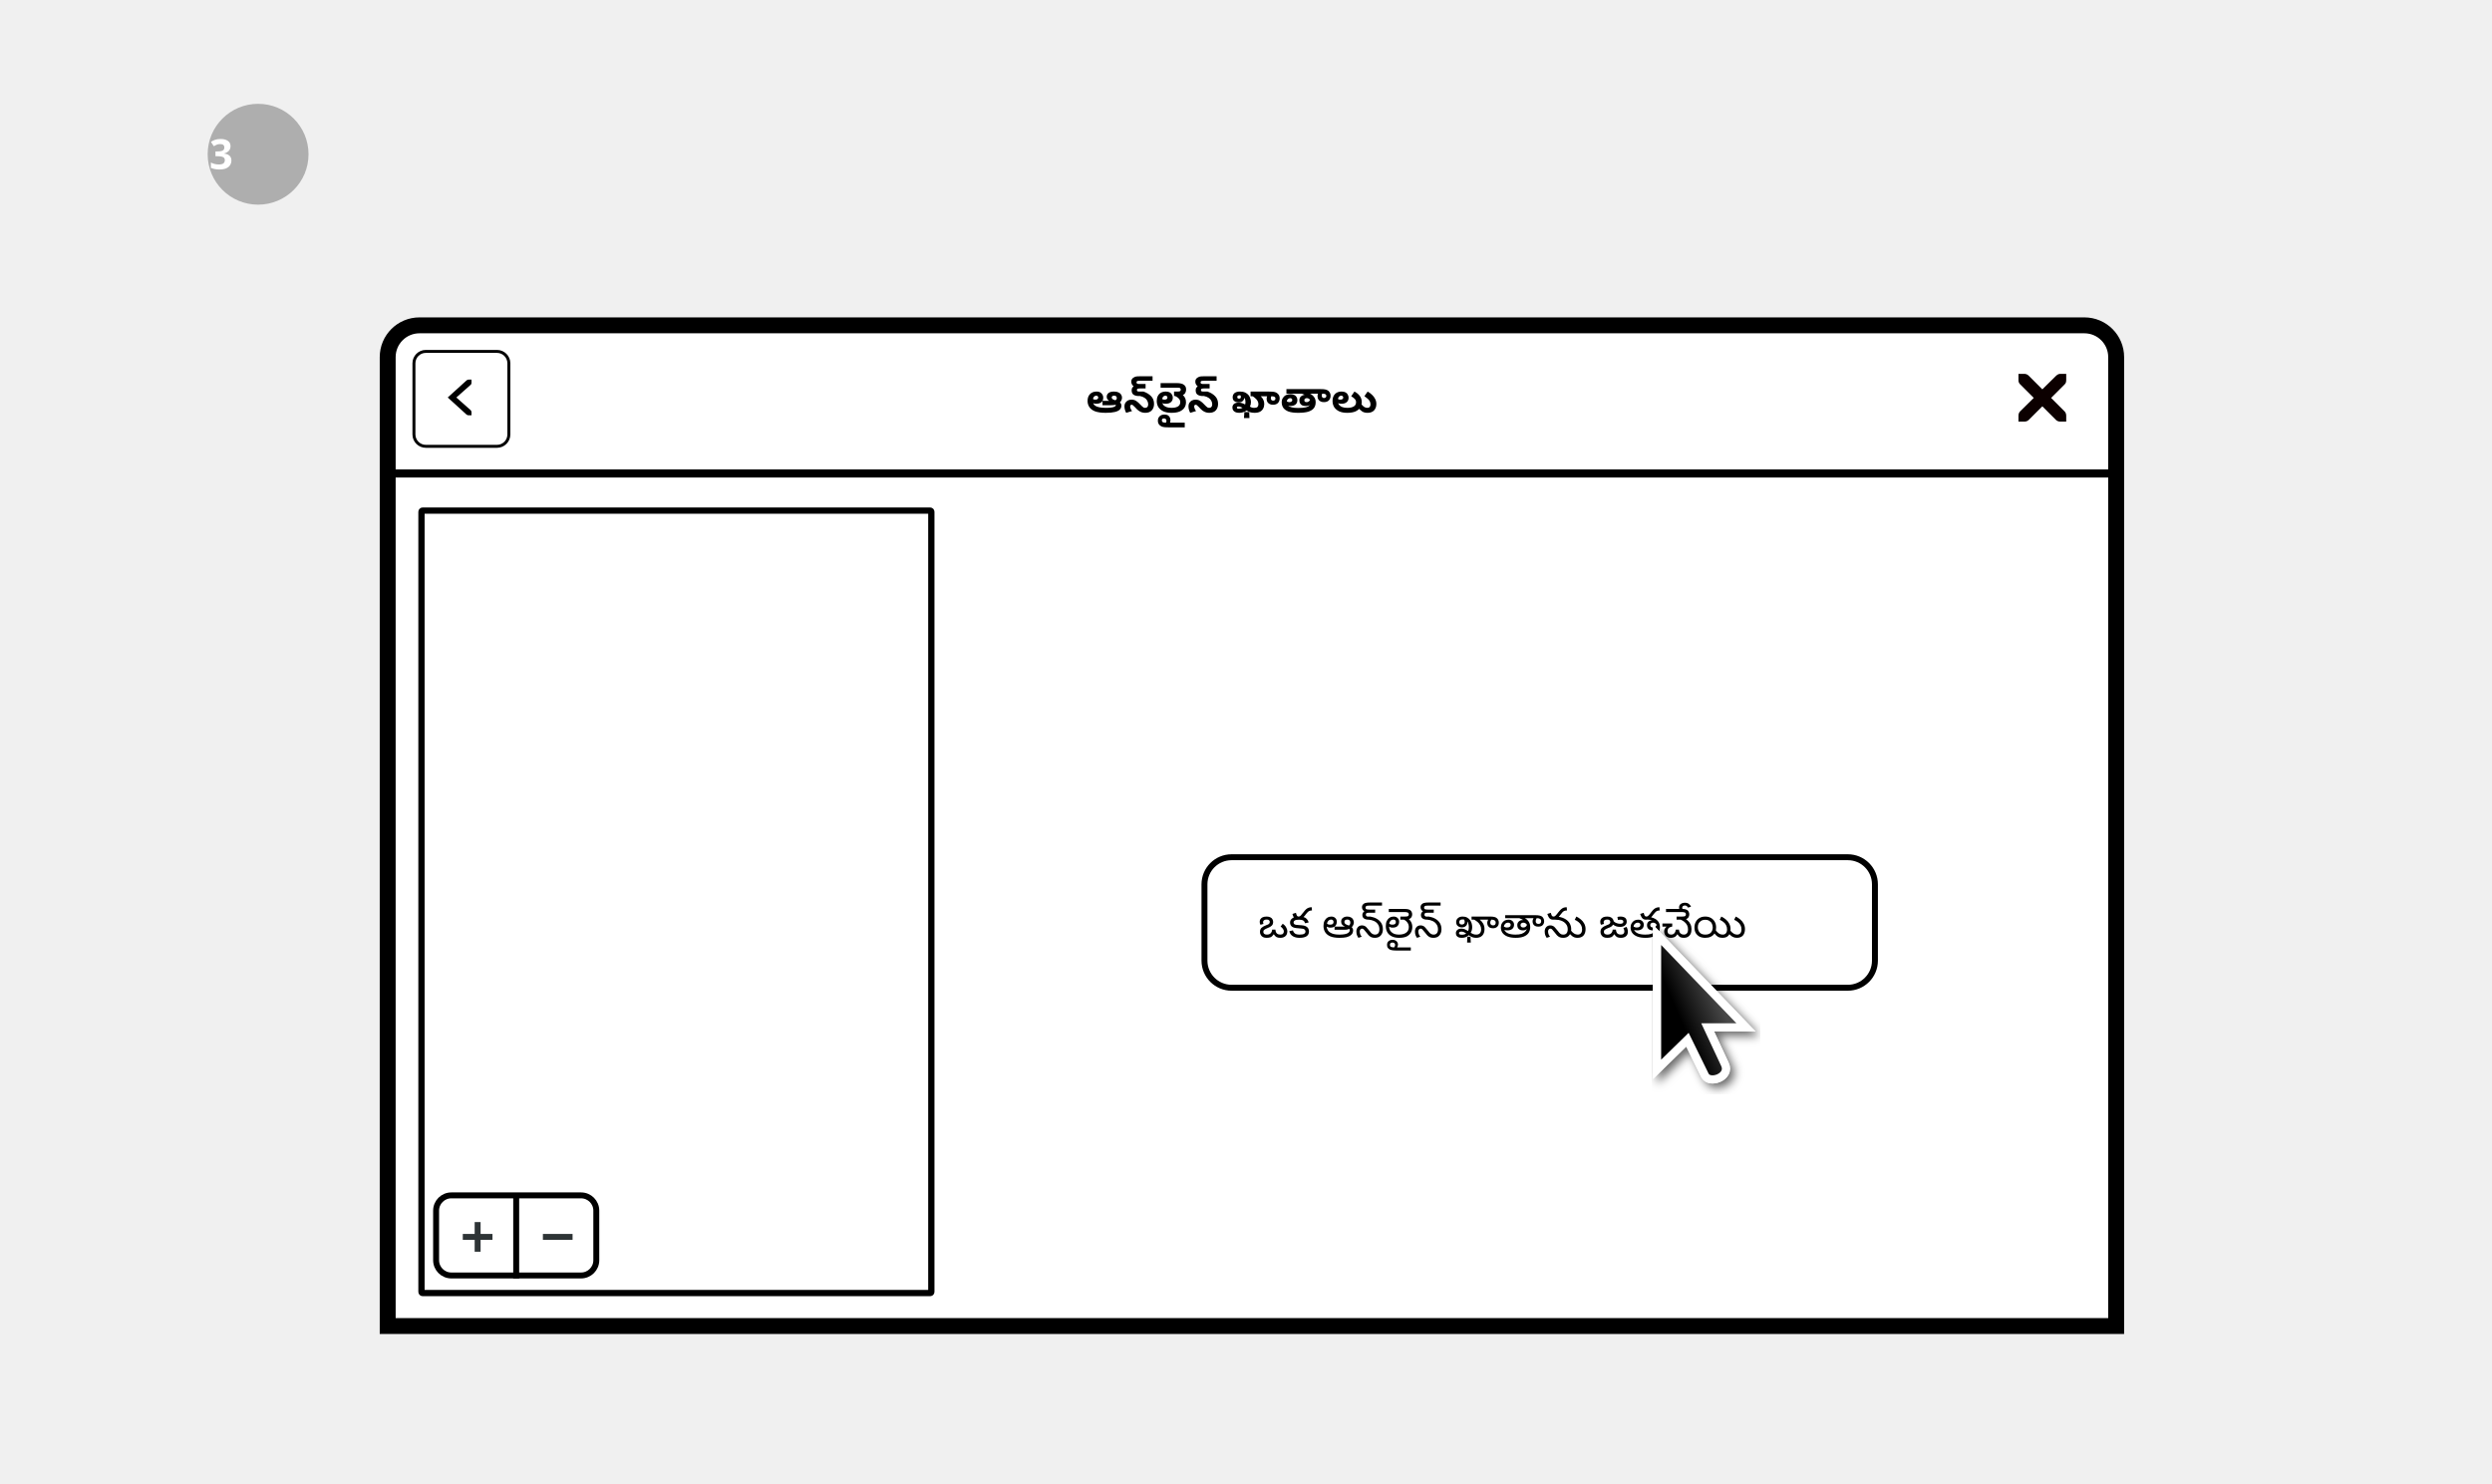
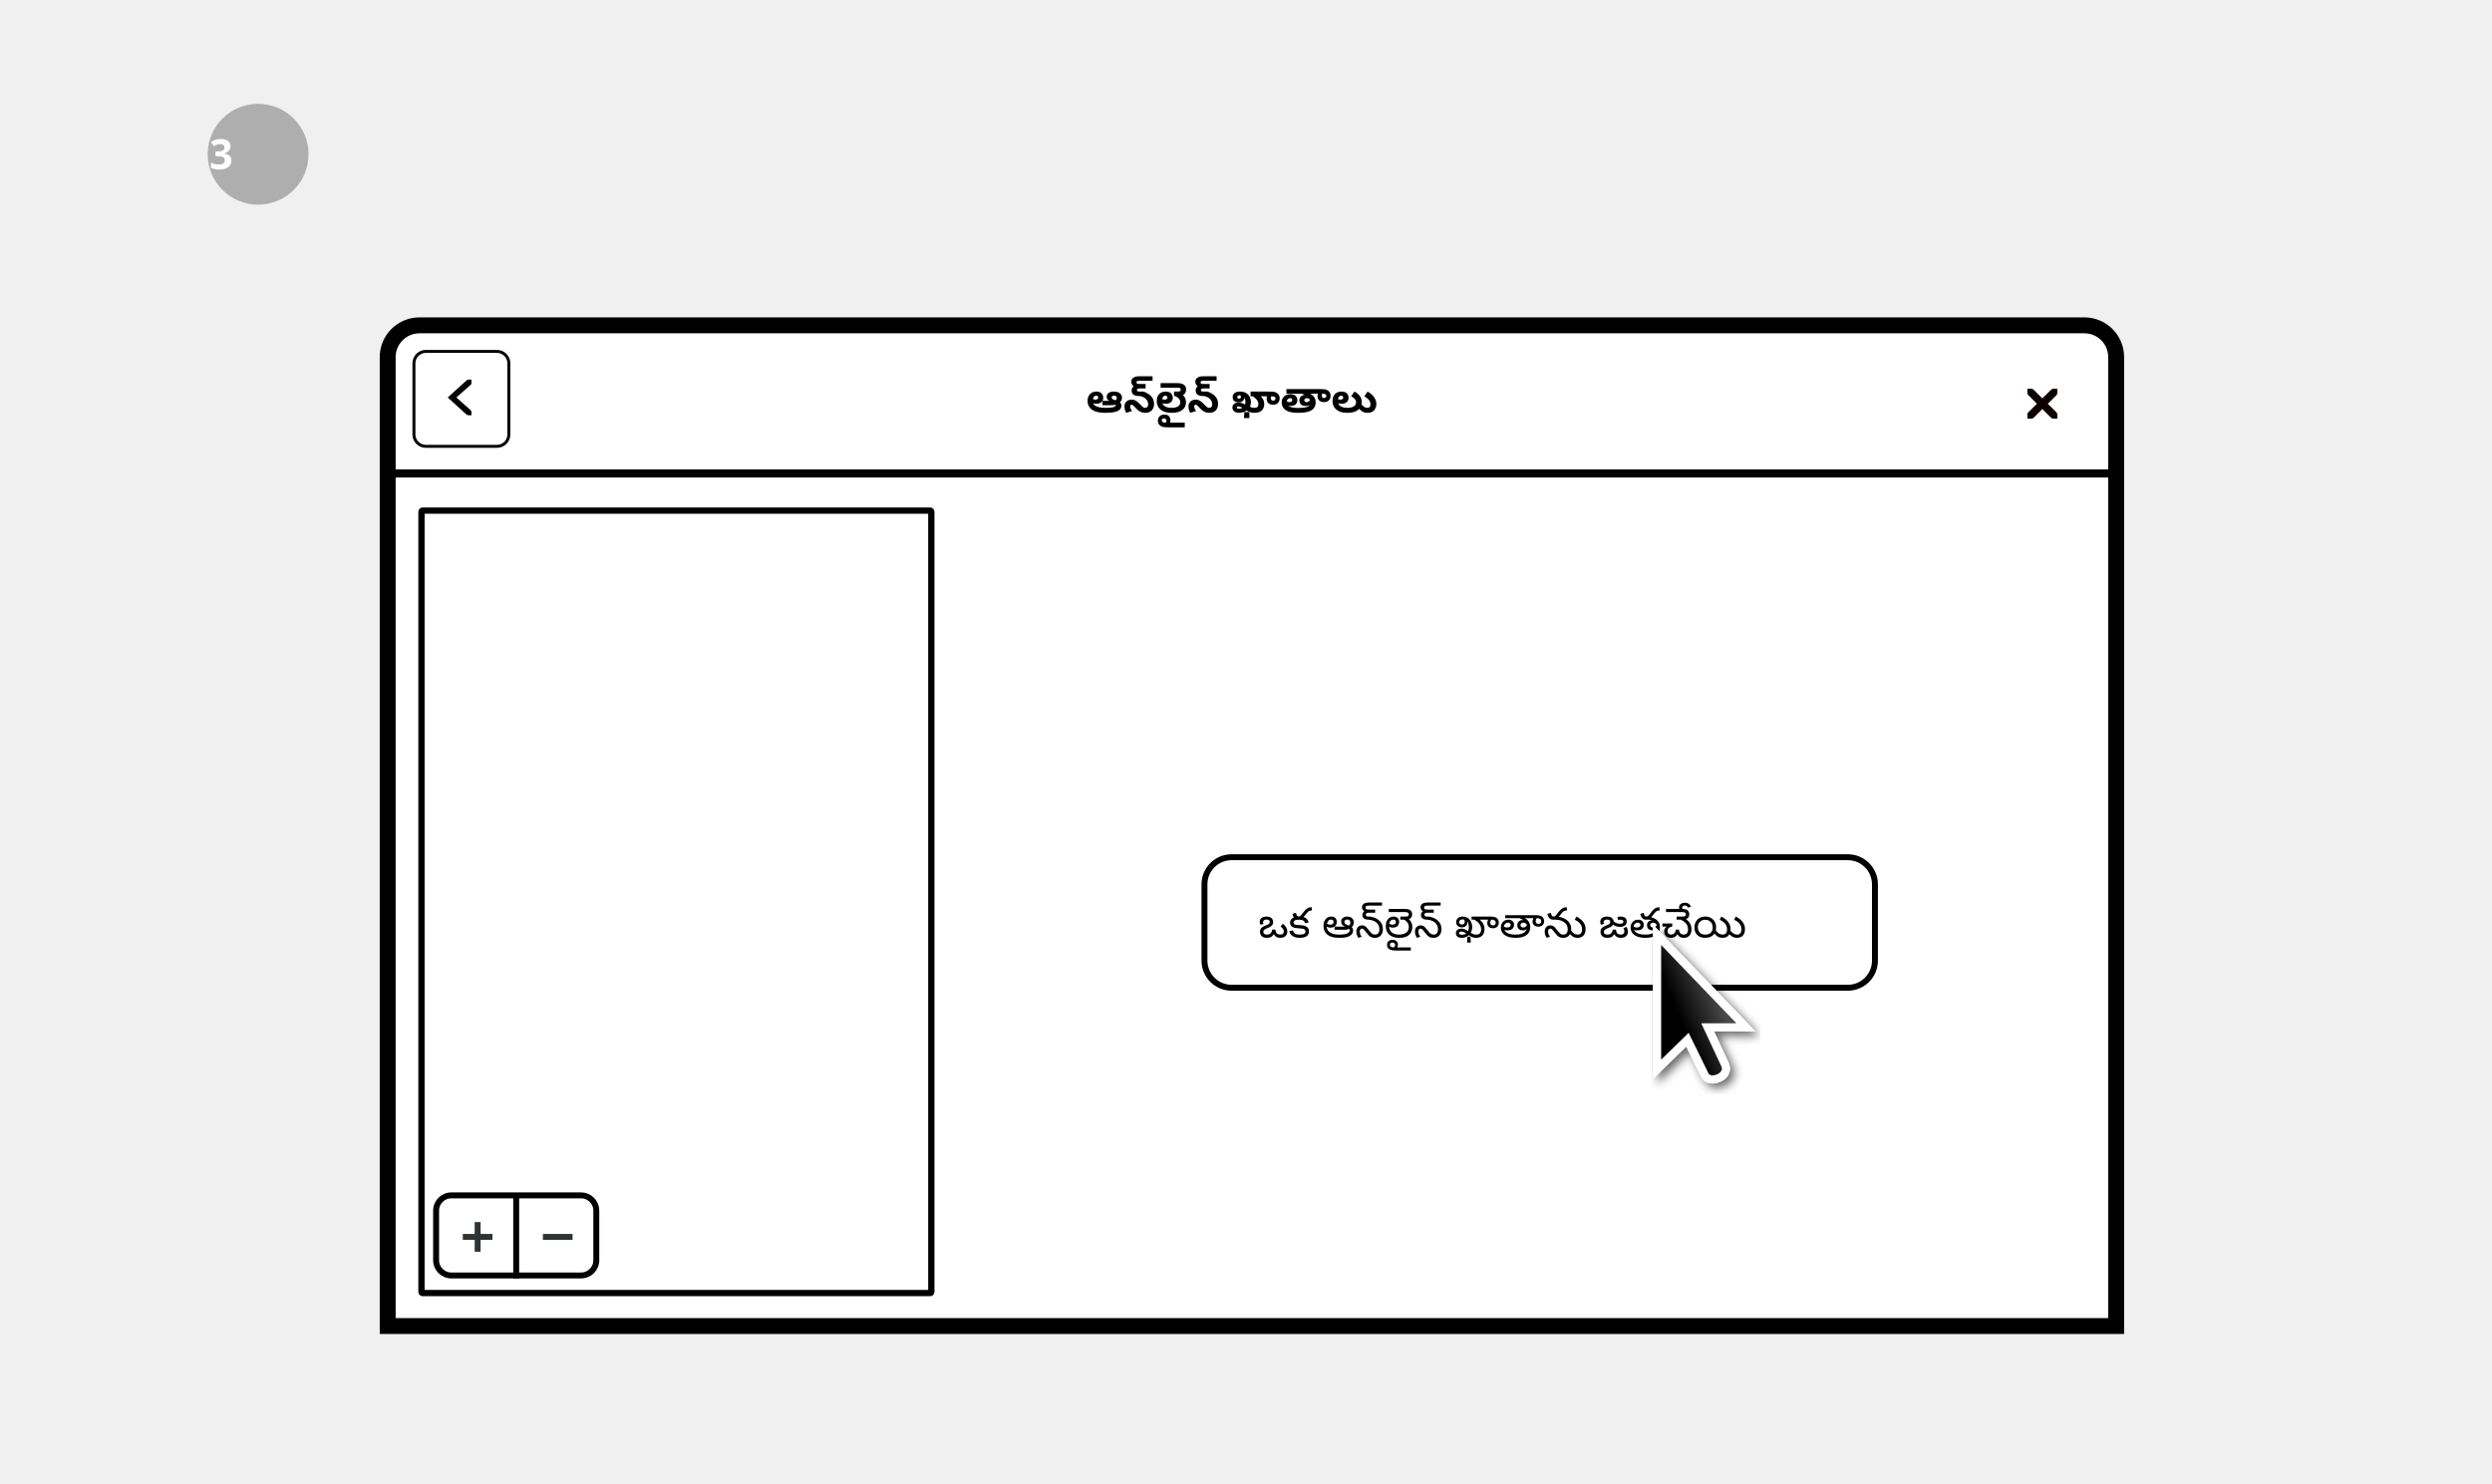
<svg xmlns="http://www.w3.org/2000/svg" xmlns:ns1="http://www.openswatchbook.org/uri/2009/osb" xmlns:xlink="http://www.w3.org/1999/xlink" height="500" id="svg10075" version="1.1" width="840">
  <defs id="defs10077">
    <linearGradient id="RHEL7" ns1:paint="gradient">
      <stop id="stop13323" offset="0" style="stop-color:#a3dbe8;stop-opacity:1;" />
      <stop id="stop13325" offset="1" style="stop-color:#a3dbe8;stop-opacity:1;" />
    </linearGradient>
    <linearGradient id="GNOME" ns1:paint="gradient">
      <stop id="stop11074" offset="0" style="stop-color:#eeedec;stop-opacity:1;" />
      <stop id="stop11076" offset="1" style="stop-color:#eeedec;stop-opacity:1" />
    </linearGradient>
    <linearGradient id="BLANK" ns1:paint="gradient">
      <stop id="stop7012" offset="0" style="stop-color:#eeedec;stop-opacity:0;" />
      <stop id="stop7014" offset="1" style="stop-color:#eeedec;stop-opacity:0" />
    </linearGradient>
    <linearGradient gradientTransform="matrix(1.183438,0,0,0.896461,5.70167,415.6038)" gradientUnits="userSpaceOnUse" id="linearGradient7064" x1="-18.338" x2="713.429" y1="490.549" y2="490.549" xlink:href="#GNOME" />
    <filter color-interpolation-filters="sRGB" height="1.131" id="filter5601" width="1.206" x="-0.103" y="-0.065">
      <feGaussianBlur id="feGaussianBlur5603" stdDeviation="0.611" />
    </filter>
    <linearGradient gradientUnits="userSpaceOnUse" id="linearGradient5885" x1="29.09" x2="33.971" y1="11.773" y2="9.709" xlink:href="#linearGradient5716" />
    <linearGradient id="linearGradient5716">
      <stop id="stop5718" offset="0" style="stop-color:#000000;stop-opacity:1;" />
      <stop id="stop5720" offset="1" style="stop-color:#484848;stop-opacity:1;" />
    </linearGradient>
    <linearGradient gradientUnits="userSpaceOnUse" id="linearGradient17441" x1="29.09" x2="33.971" y1="11.773" y2="9.709" xlink:href="#linearGradient5716" />
    <linearGradient id="linearGradient17443">
      <stop id="stop17445" offset="0" style="stop-color:#000000;stop-opacity:1;" />
      <stop id="stop17447" offset="1" style="stop-color:#484848;stop-opacity:1;" />
    </linearGradient>
    <linearGradient gradientUnits="userSpaceOnUse" id="linearGradient17453" x1="29.09" x2="33.971" y1="11.773" y2="9.709" xlink:href="#linearGradient5716" />
    <linearGradient gradientUnits="userSpaceOnUse" id="linearGradient17455" x1="29.09" x2="33.971" y1="11.773" y2="9.709" xlink:href="#linearGradient5716" />
  </defs>
  <g id="layer1" transform="translate(0,-992.3622)">
    <rect height="656" id="background" style="fill:url(#BLANK);" width="866" x="-16" y="855.362" />
  </g>
  <g id="layer2" transform="translate(0,-540)">
    <g id="g11020" transform="translate(-35,-139.3622)">
-       <path d="m 137,278 c 0,9.389 -7.611,17 -17,17 -9.389,0 -17,-7.611 -17,-17 0,-9.389 7.611,-17 17,-17 9.389,0 17,7.611 17,17 z" id="path11014" style="color:#000000;fill:#000000;fill-opacity:0.275;stroke:none;stroke-width:1.07;marker:none;visibility:visible;display:inline;overflow:visible;enable-background:accumulate" transform="translate(2,453.3622)" />
+       <path d="m 137,278 a 17,17 0 0 1 -17,17 17,17 0 0 1 -17,-17 17,17 0 0 1 17,-17 17,17 0 0 1 17,17 z" id="path11014" style="color:#000000;fill:#000000;fill-opacity:0.275;stroke:none;stroke-width:1.07;marker:none;visibility:visible;display:inline;overflow:visible;enable-background:accumulate" transform="translate(2,453.3622)" />
      <text id="text11016" style="font-size:14px;font-style:normal;font-variant:normal;font-weight:bold;font-stretch:normal;text-align:center;line-height:125%;letter-spacing:0px;word-spacing:0px;writing-mode:lr-tb;text-anchor:middle;fill:#ffffff;fill-opacity:1;stroke:none;font-family:Cantarell;-inkscape-font-specification:Cantarell Bold" x="122.293" y="736.362" xml:space="preserve">
        <tspan id="tspan11018" x="122.293" y="736.362">3</tspan>
      </text>
    </g>
    <g id="g4890" style="display:inline" transform="matrix(2.683333,0,0,2.683333,-1275.51,-1072.854)">
      <path d="m 528.047,641.939 209.13,0 c 2.216,0 4,1.784 4,4 l 0,121.727 -4,0 -209.13,0 -4,0 0,-121.727 c 0,-2.216 1.784,-4 4,-4 z" id="path5430" style="fill:#ffffff;fill-opacity:1;stroke:#000000;stroke-width:2;stroke-miterlimit:4;stroke-opacity:1" />
      <path d="m 524.598,660.548 c 212.461,0 216.298,0 216.298,0" id="path5361" style="fill:none;stroke:#000000;stroke-width:1.015;stroke-linecap:butt;stroke-linejoin:miter;stroke-miterlimit:4;stroke-opacity:1;stroke-dasharray:none" />
-       <g id="g5363" style="fill:#0c0000;fill-opacity:1" transform="matrix(0.7499781,0,0,0.7499781,725.9032,645.0342)">
-         <g id="g5365" style="fill:#0c0000;fill-opacity:1;display:inline" transform="translate(-60,-518)" />
+       <g id="g5363" style="fill:#0c0000;fill-opacity:1" transform="matrix(0.4705848,0,0,0.4705848,728.1379,648.0146)">
+         <g id="g5365" style="display:inline;fill:#0c0000;fill-opacity:1" transform="translate(-60,-518)" />
        <g id="g5367" style="fill:#0c0000;fill-opacity:1" transform="translate(-60,-518)" />
        <g id="g5369" style="fill:#0c0000;fill-opacity:1" transform="translate(-60,-518)" />
        <g id="g5371" style="fill:#0c0000;fill-opacity:1" transform="translate(-60,-518)">
-           <g id="g5373" style="fill:#0c0000;fill-opacity:1;display:inline" transform="translate(19,-242)">
-             <path d="m 45,764 1,0 c 0.01,-1.2e-4 0.021,-4.6e-4 0.031,0 0.255,0.011 0.51,0.129 0.688,0.312 L 49,766.594 51.312,764.312 C 51.578,764.082 51.759,764.007 52,764 l 1,0 0,1 c 0,0.286 -0.034,0.551 -0.25,0.75 l -2.281,2.281 2.25,2.25 C 52.907,770.469 53,770.735 53,771 l 0,1 -1,0 c -0.265,-10e-6 -0.531,-0.093 -0.719,-0.281 L 49,769.438 46.719,771.719 C 46.531,771.907 46.265,772 46,772 l -1,0 0,-1 c -3e-6,-0.265 0.093,-0.531 0.281,-0.719 l 2.281,-2.25 L 45.281,765.75 C 45.071,765.555 44.978,765.281 45,765 l 0,-1 z" id="path5375" style="font-size:xx-small;font-style:normal;font-variant:normal;font-weight:normal;font-stretch:normal;text-indent:0;text-align:start;text-decoration:none;line-height:normal;letter-spacing:normal;word-spacing:normal;text-transform:none;direction:ltr;block-progression:tb;writing-mode:lr-tb;text-anchor:start;color:#bebebe;fill:#0c0000;fill-opacity:1;fill-rule:nonzero;stroke:none;stroke-width:1.781;marker:none;visibility:visible;display:inline;overflow:visible;enable-background:new;font-family:Andale Mono;-inkscape-font-specification:Andale Mono" />
+           <g id="g5373" style="display:inline;fill:#0c0000;fill-opacity:1" transform="translate(19,-242)">
+             <path d="m 45,764 1,0 c 0.01,-1.2e-4 0.021,-4.6e-4 0.031,0 0.255,0.011 0.51,0.129 0.688,0.312 L 49,766.594 51.312,764.312 C 51.578,764.082 51.759,764.007 52,764 l 1,0 0,1 c 0,0.286 -0.034,0.551 -0.25,0.75 l -2.281,2.281 2.25,2.25 C 52.907,770.469 53,770.735 53,771 l 0,1 -1,0 c -0.265,-10e-6 -0.531,-0.093 -0.719,-0.281 L 49,769.438 46.719,771.719 C 46.531,771.907 46.265,772 46,772 l -1,0 0,-1 c -3e-6,-0.265 0.093,-0.531 0.281,-0.719 l 2.281,-2.25 L 45.281,765.75 C 45.071,765.555 44.978,765.281 45,765 l 0,-1 z" id="path5375" style="color:#bebebe;font-style:normal;font-variant:normal;font-weight:normal;font-stretch:normal;font-size:xx-small;line-height:normal;font-family:'Andale Mono';-inkscape-font-specification:'Andale Mono';text-indent:0;text-align:start;text-decoration:none;text-decoration-line:none;letter-spacing:normal;word-spacing:normal;text-transform:none;direction:ltr;block-progression:tb;writing-mode:lr-tb;text-anchor:start;display:inline;overflow:visible;visibility:visible;fill:#0c0000;fill-opacity:1;fill-rule:nonzero;stroke:none;stroke-width:1.781;marker:none;enable-background:new" />
          </g>
        </g>
        <g id="g5377" style="fill:#0c0000;fill-opacity:1" transform="translate(-60,-518)" />
        <g id="g5379" style="fill:#0c0000;fill-opacity:1" transform="translate(-60,-518)" />
        <g id="g5381" style="fill:#0c0000;fill-opacity:1" transform="translate(-60,-518)" />
      </g>
      <rect height="98.306" id="rect12010" rx="0.143" ry="0.158" style="color:#000000;fill:none;stroke:#000000;stroke-width:0.788;stroke-opacity:1;marker:none;visibility:visible;display:inline;overflow:visible;enable-background:accumulate" width="64.046" x="528.291" y="665.216" />
      <text id="text12012" style="font-size:5.217px;font-style:normal;font-variant:normal;font-weight:bold;font-stretch:normal;text-align:center;line-height:125%;letter-spacing:0px;word-spacing:0px;writing-mode:lr-tb;text-anchor:middle;fill:#000000;fill-opacity:1;stroke:none;font-family:Cantarell;-inkscape-font-specification:Cantarell Bold" x="634.848" y="652.865" xml:space="preserve">
        <tspan id="tspan12014" x="634.848" y="652.865">ఆన్‌లైన్ ఖాతాలు</tspan>
      </text>
      <rect height="16.398" id="rect17494" rx="3.405" ry="3.405" style="color:#000000;fill:none;stroke:#000000;stroke-width:0.745;stroke-linecap:square;stroke-linejoin:miter;stroke-miterlimit:4;stroke-opacity:1;stroke-dasharray:none;stroke-dashoffset:0;marker:none;visibility:visible;display:inline;overflow:visible;enable-background:accumulate" width="84.224" x="626.65" y="708.765" />
      <text id="text17496" style="font-size:5.217px;font-style:normal;font-variant:normal;font-weight:normal;font-stretch:normal;text-align:center;line-height:125%;letter-spacing:0px;word-spacing:0px;writing-mode:lr-tb;text-anchor:middle;fill:#000000;fill-opacity:1;stroke:none;font-family:Cantarell;-inkscape-font-specification:Cantarell" x="668.813" y="718.828" xml:space="preserve">
        <tspan id="tspan17498" x="668.813" y="718.828">ఒక ఆన్‌లైన్ ఖాతాను జతచేయి</tspan>
      </text>
      <g id="default-pointer-c" style="display:inline" transform="matrix(1.028173,0,0,1.028173,656.1496,716.1309)">
        <path d="m 27.135,2.848 0,16.44 3.712,-3.624 2.121,4.331 c 0.52,1.171 3.221,0.23 2.453,-1.337 l -2.099,-4.497 4.685,0 L 27.135,2.848 z" id="path5567" style="opacity:0.6;color:#000000;fill:#000000;fill-opacity:1;fill-rule:nonzero;stroke:#000000;stroke-width:1;stroke-linecap:butt;stroke-linejoin:miter;stroke-miterlimit:10;stroke-opacity:1;stroke-dasharray:none;stroke-dashoffset:0;marker:none;visibility:visible;display:block;overflow:visible;filter:url(#filter5601);enable-background:accumulate" />
        <path d="m 26.605,2.318 0,16.44 3.712,-3.624 2.121,4.331 c 0.52,1.171 3.221,0.23 2.453,-1.337 l -2.099,-4.497 4.685,0 L 26.605,2.318 z" id="path5565" style="color:#000000;fill:url(#linearGradient17453);fill-opacity:1;fill-rule:nonzero;stroke:#ffffff;stroke-width:1;stroke-linecap:butt;stroke-linejoin:miter;stroke-miterlimit:10;stroke-opacity:1;stroke-dasharray:none;stroke-dashoffset:0;marker:none;visibility:visible;display:block;overflow:visible;enable-background:accumulate" />
        <path d="m 26.605,2.318 0,16.44 3.712,-3.624 2.121,4.331 c 0.52,1.171 3.221,0.23 2.453,-1.337 l -2.099,-4.497 4.685,0 L 26.605,2.318 z" id="path6242" style="color:#000000;fill:url(#linearGradient17455);fill-opacity:1;fill-rule:nonzero;stroke:#ffffff;stroke-width:1;stroke-linecap:butt;stroke-linejoin:miter;stroke-miterlimit:10;stroke-opacity:1;stroke-dasharray:none;stroke-dashoffset:0;marker:none;visibility:visible;display:block;overflow:visible;enable-background:accumulate" />
      </g>
      <rect height="10.062" id="rect17500" rx="1.914" ry="1.914" style="color:#000000;fill:none;stroke:#000000;stroke-width:0.745;stroke-linecap:square;stroke-linejoin:miter;stroke-miterlimit:4;stroke-opacity:1;stroke-dasharray:none;stroke-dashoffset:0;marker:none;visibility:visible;display:inline;overflow:visible;enable-background:accumulate" width="20.124" x="530.128" y="751.25" />
      <path d="m 540.19,751.529 0,9.783" id="path17502" style="color:#000000;fill:none;stroke:#000000;stroke-width:0.745;stroke-linecap:square;stroke-linejoin:miter;stroke-miterlimit:4;stroke-opacity:1;stroke-dasharray:none;stroke-dashoffset:0;marker:none;visibility:visible;display:inline;overflow:visible;enable-background:accumulate" />
      <g id="g31978" style="display:inline" transform="matrix(0.3726708,0,0,0.3726708,534.9727,650.6288)">
        <rect height="16" id="rect31980" style="color:#bebebe;fill:none;stroke:none;stroke-width:1;marker:none;visibility:visible;display:inline;overflow:visible" width="16" x="20" y="276" />
        <rect height="2" id="rect31984" style="color:#bebebe;fill:#2e3436;fill-opacity:1;stroke:none;stroke-width:1;marker:none;visibility:visible;display:inline;overflow:visible" width="10" x="23" y="283" />
      </g>
      <g id="g31988" style="display:inline" transform="matrix(0.3726708,0,0,0.3726708,524.9106,650.6288)">
        <rect height="16" id="rect31990" style="color:#bebebe;fill:none;stroke:none;stroke-width:1;marker:none;visibility:visible;display:inline;overflow:visible" width="16" x="20" y="276" />
        <path d="m -174,512 0,4 -4,0 0,2 4,0 0,4 2,0 0,-4 4,0 0,-2 -4,0 0,-4 -2,0 z" id="rect31992" style="color:#bebebe;fill:#2e3436;fill-opacity:1;stroke:none;stroke-width:1;marker:none;visibility:visible;display:inline;overflow:visible" transform="translate(201,-233)" />
      </g>
      <g id="g4705" style="display:inline" transform="matrix(0.3726708,0,0,0.3726708,492.8318,454.9682)">
        <rect height="16" id="rect10837-5-8-1" style="color:#bebebe;fill:none;stroke:none;stroke-width:1;marker:none;visibility:visible;display:inline;overflow:visible;enable-background:new" transform="scale(-1,1)" width="16" x="-116" y="518" />
        <path d="m 112.014,520 -1,0 c -0.01,-1.2e-4 -0.021,-4.6e-4 -0.031,0 -0.255,0.011 -0.51,0.129 -0.688,0.312 l -6.298,5.719 6.298,5.719 c 0.188,0.188 0.453,0.281 0.719,0.281 l 1,0 0,-1 c 0,-0.265 -0.093,-0.531 -0.281,-0.719 l -4.829,-4.281 4.829,-4.281 c 0.211,-0.195 0.303,-0.469 0.281,-0.75 z" id="path10839-9-9-5" style="font-size:medium;font-style:normal;font-variant:normal;font-weight:normal;font-stretch:normal;text-indent:0;text-align:start;text-decoration:none;line-height:normal;letter-spacing:normal;word-spacing:normal;text-transform:none;direction:ltr;block-progression:tb;writing-mode:lr-tb;text-anchor:start;color:#bebebe;fill:#000000;fill-opacity:1;fill-rule:nonzero;stroke:none;stroke-width:1.781;marker:none;visibility:visible;display:inline;overflow:visible;enable-background:new;font-family:Andale Mono;-inkscape-font-specification:Andale Mono" />
      </g>
      <rect height="11.925" id="rect15386" rx="1.491" ry="1.491" style="color:#000000;fill:none;stroke:#000000;stroke-width:0.373;stroke-miterlimit:4;stroke-opacity:1;stroke-dasharray:none;marker:none;visibility:visible;display:inline;overflow:visible;enable-background:accumulate" width="11.925" x="527.344" y="645.214" />
    </g>
  </g>
</svg>
